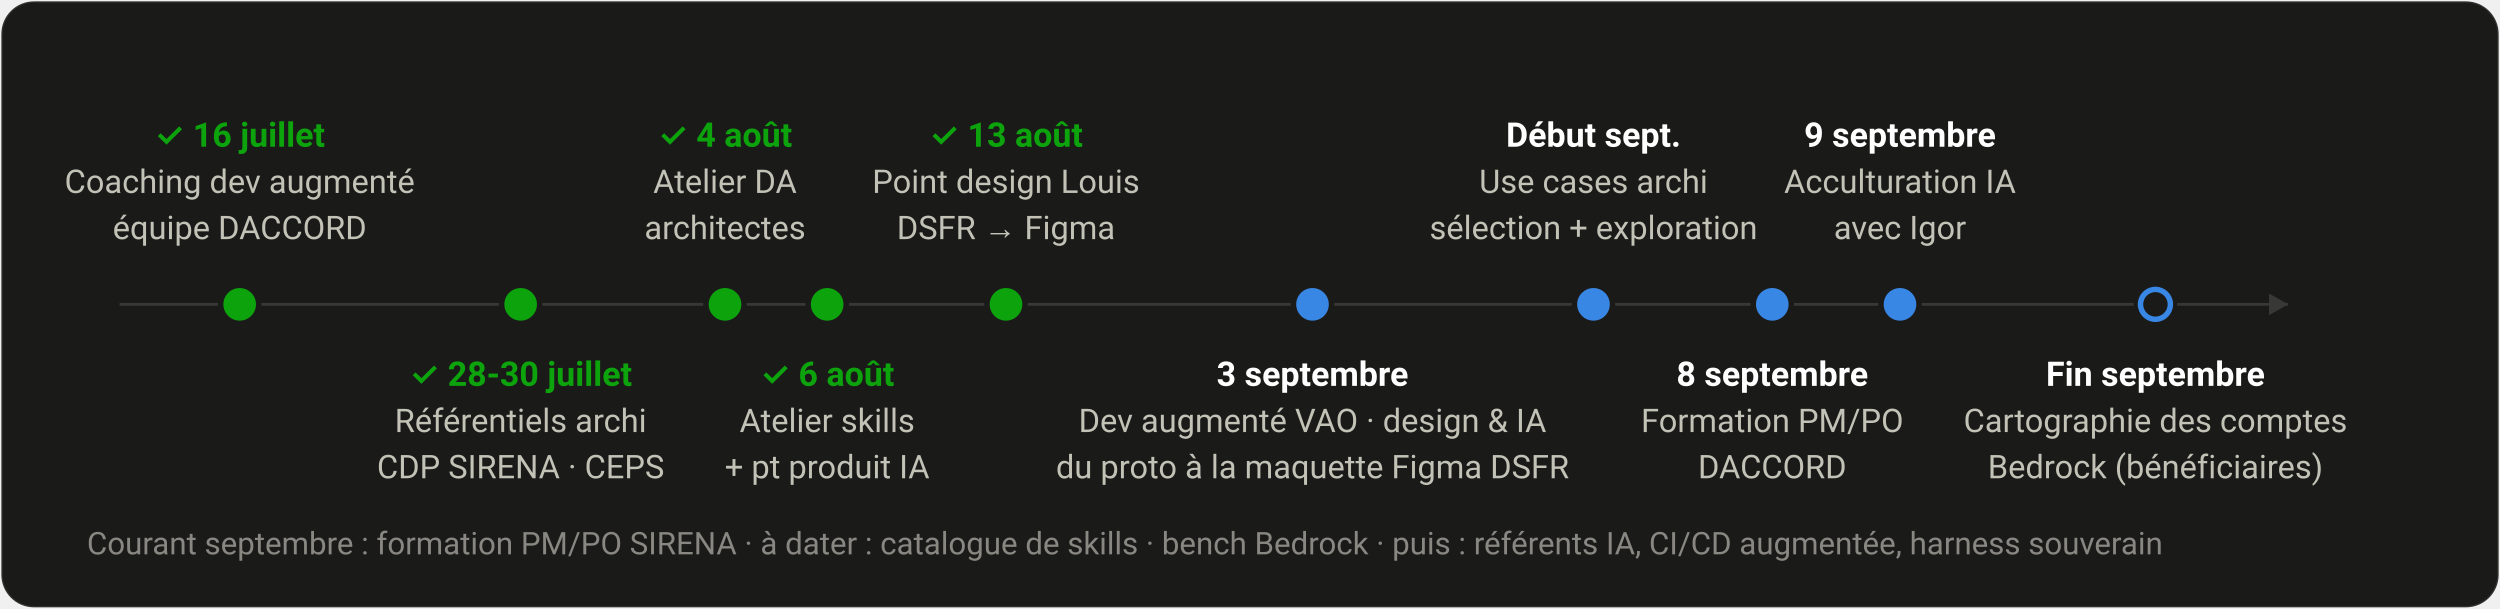
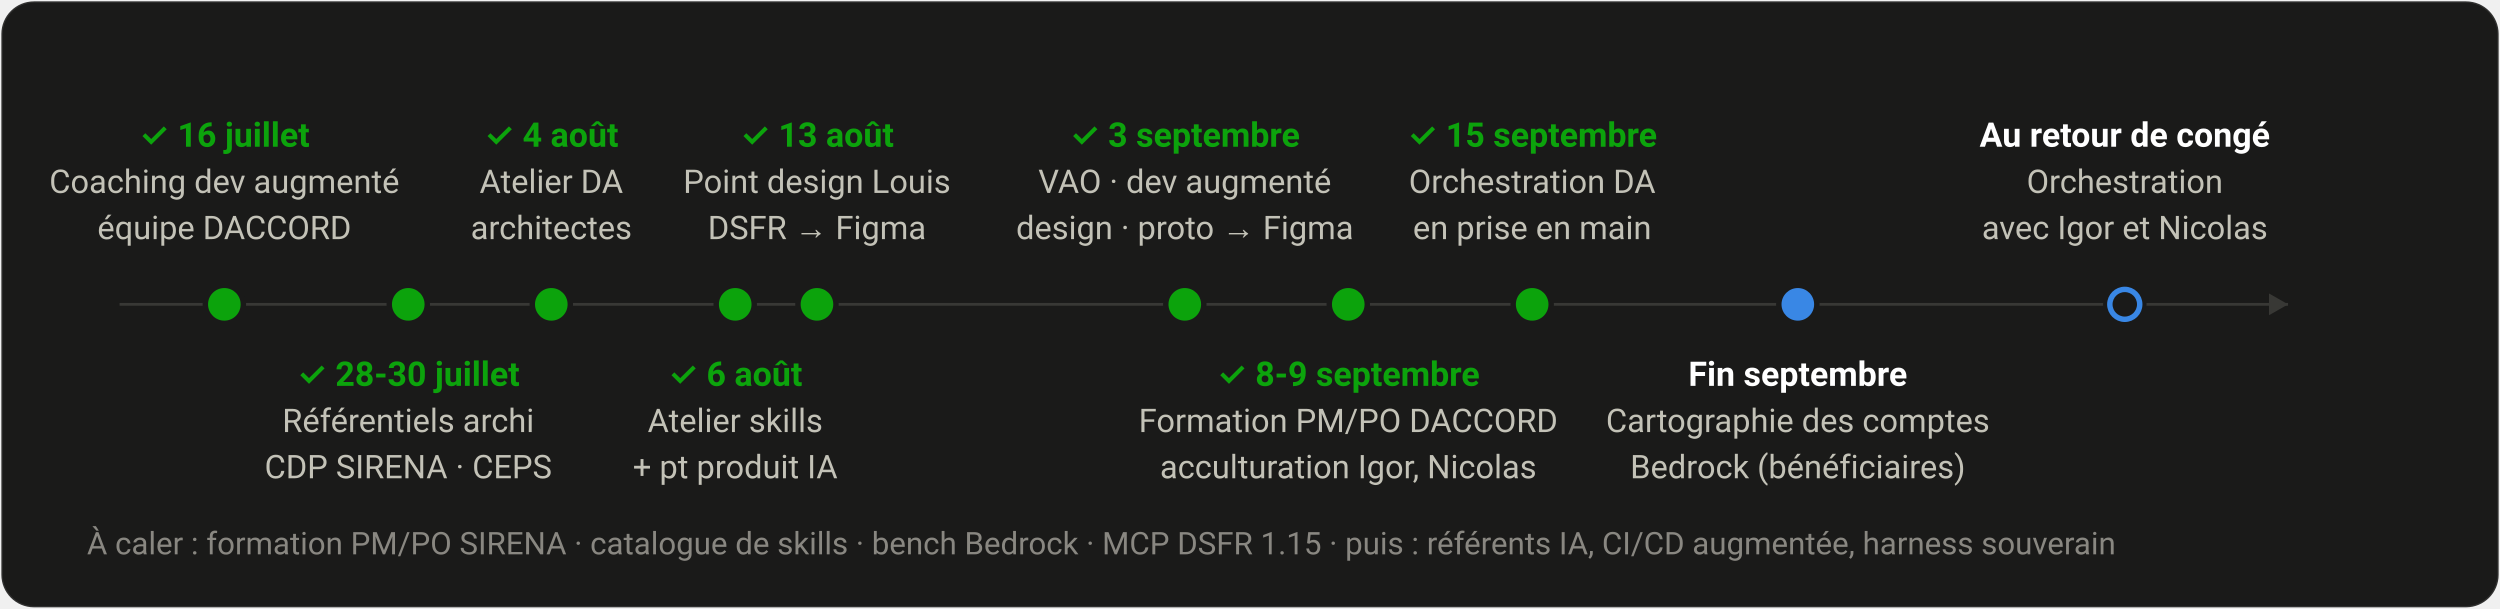
<svg xmlns="http://www.w3.org/2000/svg" width="920" height="224" viewBox="0 0 920 224" font-family="-apple-system,'Segoe UI',system-ui,Roboto,'Helvetica Neue',Arial,sans-serif">
  <rect x="0.5" y="0.5" width="919" height="223" rx="12" fill="#1a1a19" stroke="rgba(255,255,255,0.10)" />
  <line x1="44" y1="112" x2="842" y2="112" stroke="#383835" stroke-width="1" />
  <path d="M842,112 l-7,-4 v8 z" fill="#383835" />
-   <circle cx="88.2" cy="112" r="8" fill="#1a1a19" />
-   <circle cx="88.2" cy="112" r="6" fill="#0ca30c" />
-   <text x="88.2" y="54" font-size="12.5" fill="#0ca30c" font-weight="600" text-anchor="middle">✓ 16 juillet</text>
-   <text x="88.2" y="71" font-size="12" fill="#c3c2b7" font-weight="normal" text-anchor="middle">Coaching dev augmenté</text>
-   <text x="88.2" y="88" font-size="12" fill="#c3c2b7" font-weight="normal" text-anchor="middle">équipe DACCORD</text>
-   <circle cx="191.6" cy="112" r="8" fill="#1a1a19" />
-   <circle cx="191.6" cy="112" r="6" fill="#0ca30c" />
-   <text x="191.6" y="142" font-size="12.5" fill="#0ca30c" font-weight="600" text-anchor="middle">✓ 28-30 juillet</text>
-   <text x="191.6" y="159" font-size="12" fill="#c3c2b7" font-weight="normal" text-anchor="middle">Référentiels archi</text>
-   <text x="191.6" y="176" font-size="12" fill="#c3c2b7" font-weight="normal" text-anchor="middle">CDP SIRENA · CEPS</text>
-   <circle cx="266.8" cy="112" r="8" fill="#1a1a19" />
-   <circle cx="266.8" cy="112" r="6" fill="#0ca30c" />
-   <text x="266.8" y="54" font-size="12.5" fill="#0ca30c" font-weight="600" text-anchor="middle">✓ 4 août</text>
-   <text x="266.8" y="71" font-size="12" fill="#c3c2b7" font-weight="normal" text-anchor="middle">Atelier DA</text>
-   <text x="266.8" y="88" font-size="12" fill="#c3c2b7" font-weight="normal" text-anchor="middle">architectes</text>
-   <circle cx="304.4" cy="112" r="8" fill="#1a1a19" />
-   <circle cx="304.4" cy="112" r="6" fill="#0ca30c" />
-   <text x="304.4" y="142" font-size="12.5" fill="#0ca30c" font-weight="600" text-anchor="middle">✓ 6 août</text>
-   <text x="304.4" y="159" font-size="12" fill="#c3c2b7" font-weight="normal" text-anchor="middle">Atelier skills</text>
-   <text x="304.4" y="176" font-size="12" fill="#c3c2b7" font-weight="normal" text-anchor="middle">+ pt produit IA</text>
-   <circle cx="370.2" cy="112" r="8" fill="#1a1a19" />
-   <circle cx="370.2" cy="112" r="6" fill="#0ca30c" />
-   <text x="370.2" y="54" font-size="12.5" fill="#0ca30c" font-weight="600" text-anchor="middle">✓ 13 août</text>
-   <text x="370.2" y="71" font-size="12" fill="#c3c2b7" font-weight="normal" text-anchor="middle">Point design Louis</text>
-   <text x="370.2" y="88" font-size="12" fill="#c3c2b7" font-weight="normal" text-anchor="middle">DSFR → Figma</text>
-   <circle cx="483.0" cy="112" r="8" fill="#1a1a19" />
-   <circle cx="483.0" cy="112" r="6" fill="#3987e5" />
-   <text x="483.0" y="142" font-size="12.5" fill="#ffffff" font-weight="600" text-anchor="middle">3 septembre</text>
-   <text x="483.0" y="159" font-size="12" fill="#c3c2b7" font-weight="normal" text-anchor="middle">Dev augmenté VAO · design &amp; IA</text>
-   <text x="483.0" y="176" font-size="12" fill="#c3c2b7" font-weight="normal" text-anchor="middle">du proto à la maquette Figma DSFR</text>
-   <circle cx="586.4" cy="112" r="8" fill="#1a1a19" />
-   <circle cx="586.4" cy="112" r="6" fill="#3987e5" />
-   <text x="586.4" y="54" font-size="12.5" fill="#ffffff" font-weight="600" text-anchor="middle">Début sept.</text>
-   <text x="586.4" y="71" font-size="12" fill="#c3c2b7" font-weight="normal" text-anchor="middle">Use cases archi</text>
-   <text x="586.4" y="88" font-size="12" fill="#c3c2b7" font-weight="normal" text-anchor="middle">sélection + exploration</text>
-   <circle cx="652.2" cy="112" r="8" fill="#1a1a19" />
-   <circle cx="652.2" cy="112" r="6" fill="#3987e5" />
-   <text x="652.2" y="142" font-size="12.5" fill="#ffffff" font-weight="600" text-anchor="middle">8 septembre</text>
-   <text x="652.2" y="159" font-size="12" fill="#c3c2b7" font-weight="normal" text-anchor="middle">Formation PM/PO</text>
-   <text x="652.2" y="176" font-size="12" fill="#c3c2b7" font-weight="normal" text-anchor="middle">DACCORD</text>
-   <circle cx="699.2" cy="112" r="8" fill="#1a1a19" />
-   <circle cx="699.2" cy="112" r="6" fill="#3987e5" />
-   <text x="699.2" y="54" font-size="12.5" fill="#ffffff" font-weight="600" text-anchor="middle">9 septembre</text>
-   <text x="699.2" y="71" font-size="12" fill="#c3c2b7" font-weight="normal" text-anchor="middle">Acculturation IA</text>
-   <text x="699.2" y="88" font-size="12" fill="#c3c2b7" font-weight="normal" text-anchor="middle">avec Igor</text>
-   <circle cx="793.2" cy="112" r="8" fill="#1a1a19" />
-   <circle cx="793.2" cy="112" r="5.5" fill="#1a1a19" stroke="#3987e5" stroke-width="2" />
-   <text x="793.2" y="142" font-size="12.5" fill="#ffffff" font-weight="600" text-anchor="middle">Fin septembre</text>
-   <text x="793.2" y="159" font-size="12" fill="#c3c2b7" font-weight="normal" text-anchor="middle">Cartographie des comptes</text>
-   <text x="793.2" y="176" font-size="12" fill="#c3c2b7" font-weight="normal" text-anchor="middle">Bedrock (bénéficiaires)</text>
-   <text x="32" y="204" font-size="11.5" fill="#898781" font-weight="normal" text-anchor="start">Courant septembre : formation PM/PO SIRENA · à dater : catalogue de skills · bench Bedrock · puis : référents IA, CI/CD augmentée, harness souverain</text>
+   <circle cx="82.56" cy="112" r="8" fill="#1a1a19" />
+   <circle cx="82.56" cy="112" r="6" fill="#0ca30c" />
+   <text x="82.56" y="54" font-size="12.5" fill="#0ca30c" font-weight="600" text-anchor="middle">✓ 16 juillet</text>
+   <text x="82.56" y="71" font-size="12" fill="#c3c2b7" font-weight="normal" text-anchor="middle">Coaching dev augmenté</text>
+   <text x="82.56" y="88" font-size="12" fill="#c3c2b7" font-weight="normal" text-anchor="middle">équipe DACCORD</text>
+   <circle cx="150.24" cy="112" r="8" fill="#1a1a19" />
+   <circle cx="150.24" cy="112" r="6" fill="#0ca30c" />
+   <text x="150.24" y="142" font-size="12.5" fill="#0ca30c" font-weight="600" text-anchor="middle">✓ 28-30 juillet</text>
+   <text x="150.24" y="159" font-size="12" fill="#c3c2b7" font-weight="normal" text-anchor="middle">Référentiels archi</text>
+   <text x="150.24" y="176" font-size="12" fill="#c3c2b7" font-weight="normal" text-anchor="middle">CDP SIRENA · CEPS</text>
+   <circle cx="202.88" cy="112" r="8" fill="#1a1a19" />
+   <circle cx="202.88" cy="112" r="6" fill="#0ca30c" />
+   <text x="202.88" y="54" font-size="12.5" fill="#0ca30c" font-weight="600" text-anchor="middle">✓ 4 août</text>
+   <text x="202.88" y="71" font-size="12" fill="#c3c2b7" font-weight="normal" text-anchor="middle">Atelier DA</text>
+   <text x="202.88" y="88" font-size="12" fill="#c3c2b7" font-weight="normal" text-anchor="middle">architectes</text>
+   <circle cx="270.56" cy="112" r="8" fill="#1a1a19" />
+   <circle cx="270.56" cy="112" r="6" fill="#0ca30c" />
+   <text x="270.56" y="142" font-size="12.5" fill="#0ca30c" font-weight="600" text-anchor="middle">✓ 6 août</text>
+   <text x="270.56" y="159" font-size="12" fill="#c3c2b7" font-weight="normal" text-anchor="middle">Atelier skills</text>
+   <text x="270.56" y="176" font-size="12" fill="#c3c2b7" font-weight="normal" text-anchor="middle">+ pt produit IA</text>
+   <circle cx="300.64" cy="112" r="8" fill="#1a1a19" />
+   <circle cx="300.64" cy="112" r="6" fill="#0ca30c" />
+   <text x="300.64" y="54" font-size="12.5" fill="#0ca30c" font-weight="600" text-anchor="middle">✓ 13 août</text>
+   <text x="300.64" y="71" font-size="12" fill="#c3c2b7" font-weight="normal" text-anchor="middle">Point design Louis</text>
+   <text x="300.64" y="88" font-size="12" fill="#c3c2b7" font-weight="normal" text-anchor="middle">DSFR → Figma</text>
+   <circle cx="436.0" cy="112" r="8" fill="#1a1a19" />
+   <circle cx="436.0" cy="112" r="6" fill="#0ca30c" />
+   <text x="436.0" y="54" font-size="12.5" fill="#0ca30c" font-weight="600" text-anchor="middle">✓ 3 septembre</text>
+   <text x="436.0" y="71" font-size="12" fill="#c3c2b7" font-weight="normal" text-anchor="middle">VAO · dev augmenté</text>
+   <text x="436.0" y="88" font-size="12" fill="#c3c2b7" font-weight="normal" text-anchor="middle">design · proto → Figma</text>
+   <circle cx="496.16" cy="112" r="8" fill="#1a1a19" />
+   <circle cx="496.16" cy="112" r="6" fill="#0ca30c" />
+   <text x="496.16" y="142" font-size="12.5" fill="#0ca30c" font-weight="600" text-anchor="middle">✓ 8-9 septembre</text>
+   <text x="496.16" y="159" font-size="12" fill="#c3c2b7" font-weight="normal" text-anchor="middle">Formation PM/PO DACCORD</text>
+   <text x="496.16" y="176" font-size="12" fill="#c3c2b7" font-weight="normal" text-anchor="middle">acculturation Igor, Nicolas</text>
+   <circle cx="563.84" cy="112" r="8" fill="#1a1a19" />
+   <circle cx="563.84" cy="112" r="6" fill="#0ca30c" />
+   <text x="563.84" y="54" font-size="12.5" fill="#0ca30c" font-weight="600" text-anchor="middle">✓ 15 septembre</text>
+   <text x="563.84" y="71" font-size="12" fill="#c3c2b7" font-weight="normal" text-anchor="middle">Orchestration DA</text>
+   <text x="563.84" y="88" font-size="12" fill="#c3c2b7" font-weight="normal" text-anchor="middle">en prise en main</text>
+   <circle cx="661.6" cy="112" r="8" fill="#1a1a19" />
+   <circle cx="661.6" cy="112" r="6" fill="#3987e5" />
+   <text x="661.6" y="142" font-size="12.5" fill="#ffffff" font-weight="600" text-anchor="middle">Fin septembre</text>
+   <text x="661.6" y="159" font-size="12" fill="#c3c2b7" font-weight="normal" text-anchor="middle">Cartographie des comptes</text>
+   <text x="661.6" y="176" font-size="12" fill="#c3c2b7" font-weight="normal" text-anchor="middle">Bedrock (bénéficiaires)</text>
+   <circle cx="781.92" cy="112" r="8" fill="#1a1a19" />
+   <circle cx="781.92" cy="112" r="5.5" fill="#1a1a19" stroke="#3987e5" stroke-width="2" />
+   <text x="781.92" y="54" font-size="12.5" fill="#ffffff" font-weight="600" text-anchor="middle">Au retour de congé</text>
+   <text x="781.92" y="71" font-size="12" fill="#c3c2b7" font-weight="normal" text-anchor="middle">Orchestration</text>
+   <text x="781.92" y="88" font-size="12" fill="#c3c2b7" font-weight="normal" text-anchor="middle">avec Igor et Nicolas</text>
+   <text x="32" y="204" font-size="11.5" fill="#898781" font-weight="normal" text-anchor="start">À caler : formation PM/PO SIRENA · catalogue de skills · bench Bedrock · MCP DSFR 1.15 · puis : référents IA, CI/CD augmentée, harness souverain</text>
</svg>
